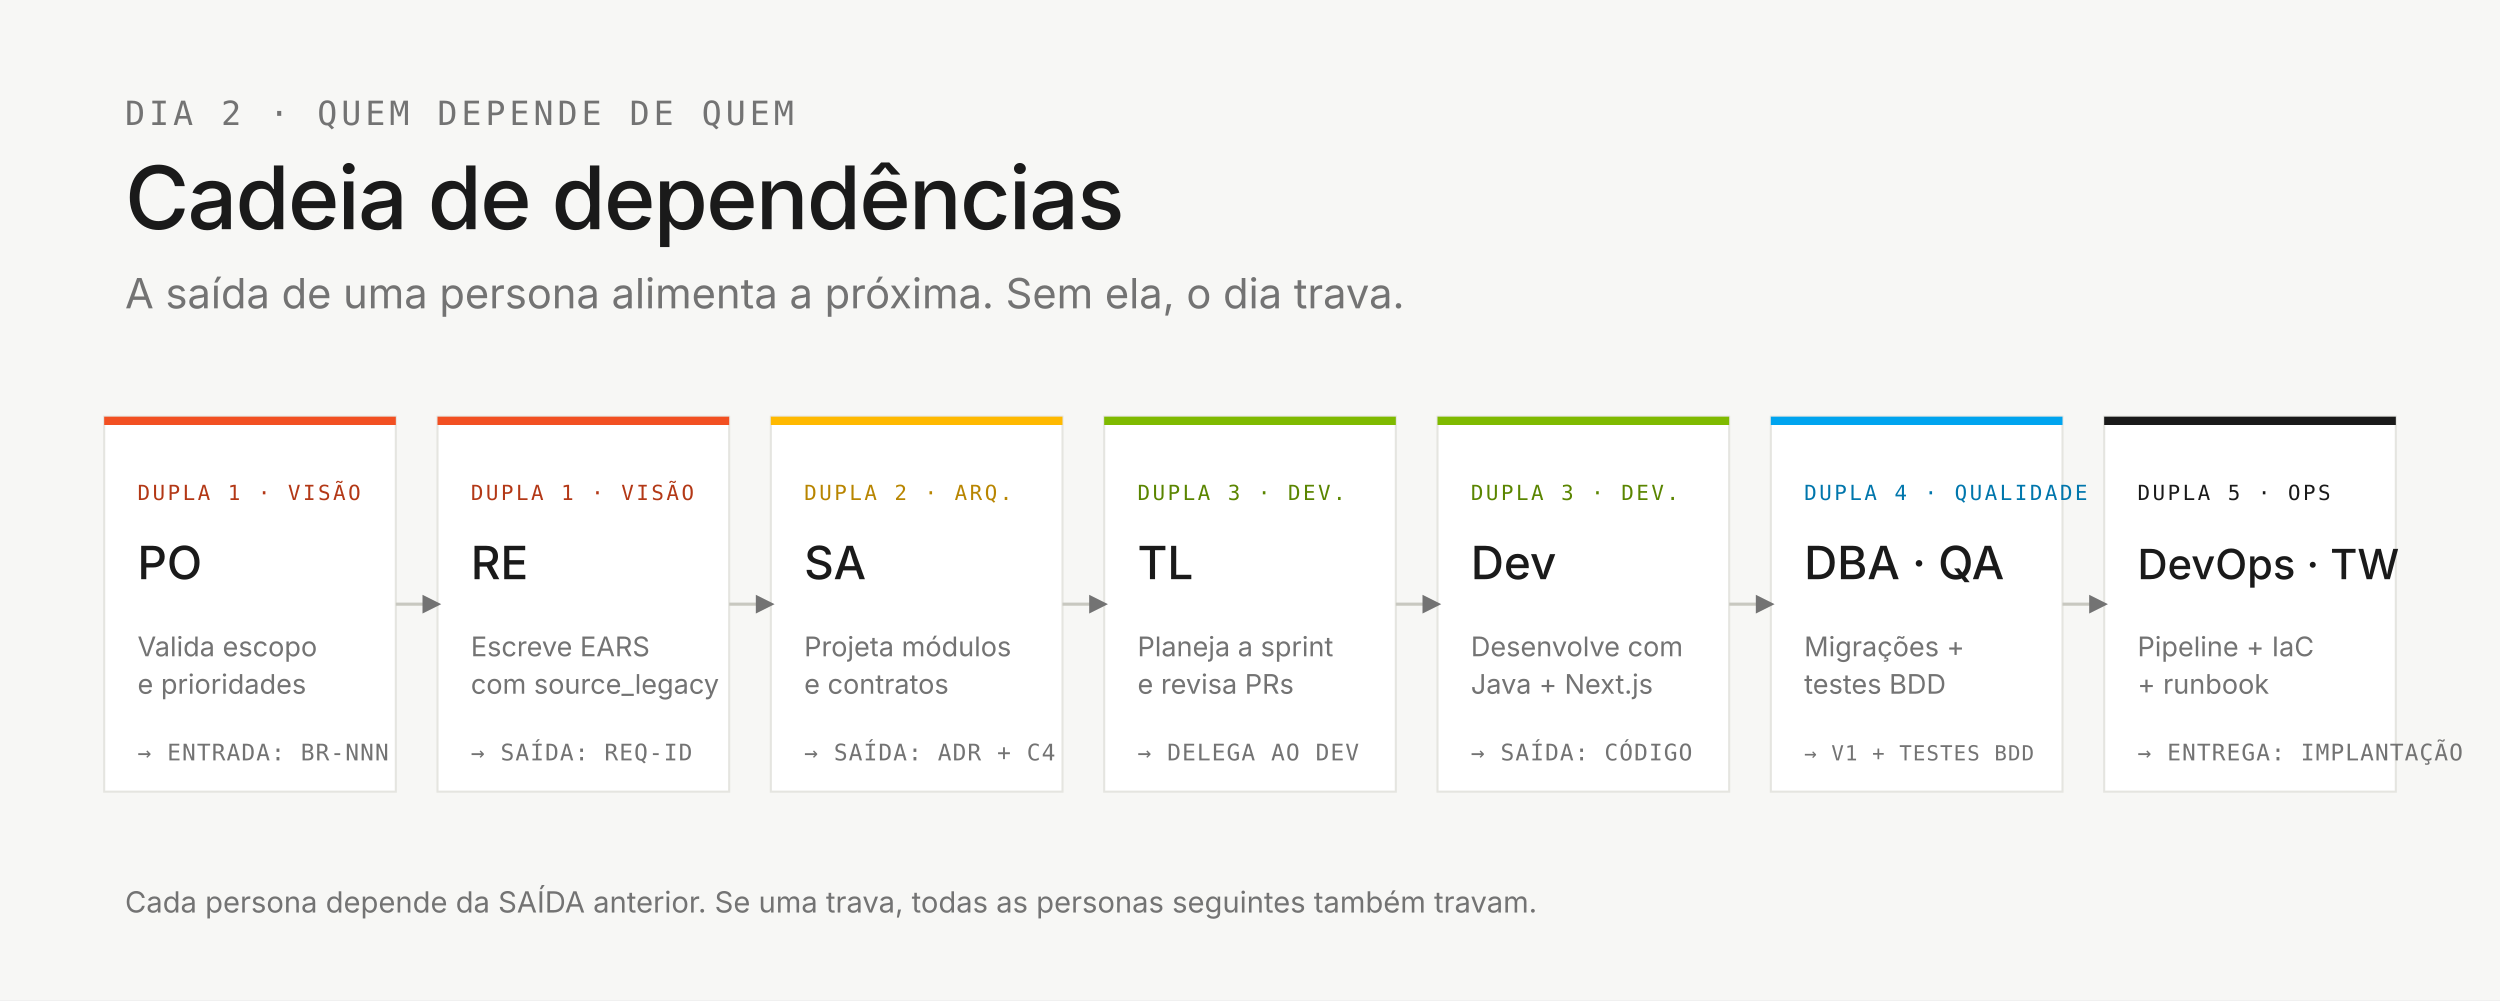
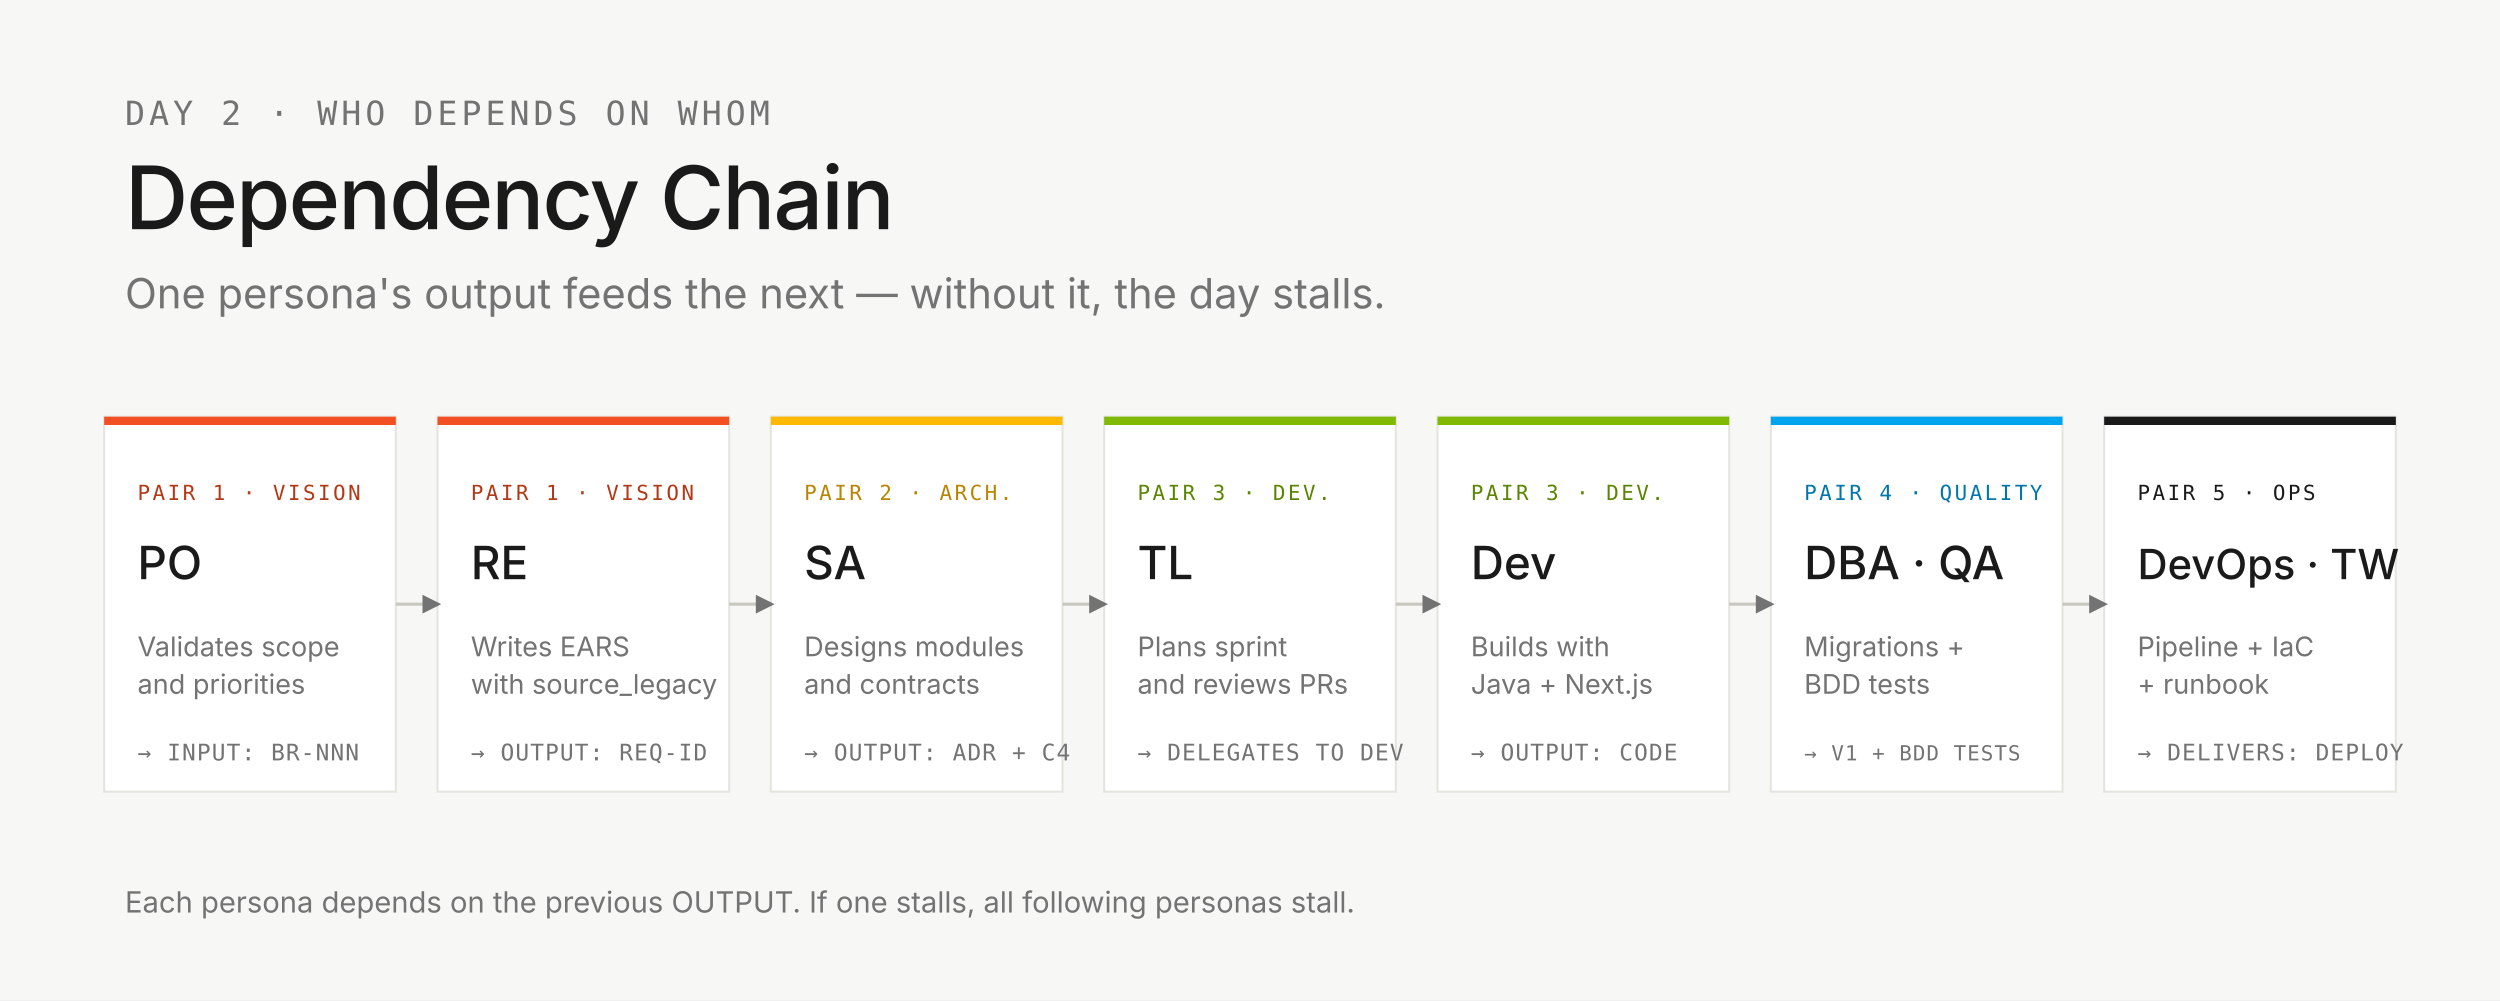
<svg xmlns="http://www.w3.org/2000/svg" viewBox="0 0 1200 480" font-family="Inter, system-ui, sans-serif">
  <rect width="1200" height="480" fill="#F7F7F5" />
-   <text x="60" y="60" fill="#737373" font-family="JetBrains Mono, monospace" font-size="16" font-weight="500" letter-spacing="1.9">DIA 2 · QUEM DEPENDE DE QUEM</text>
-   <text x="60" y="110" fill="#1A1A1A" font-size="42" font-weight="500" letter-spacing="-0.8">Cadeia de dependências</text>
-   <text x="60" y="148" fill="#737373" font-size="20">A saída de uma persona alimenta a próxima. Sem ela, o dia trava.</text>
+   <text x="60" y="60" fill="#737373" font-family="JetBrains Mono, monospace" font-size="16" font-weight="500" letter-spacing="1.9">DAY 2 · WHO DEPENDS ON WHOM</text>
+   <text x="60" y="110" fill="#1A1A1A" font-size="42" font-weight="500" letter-spacing="-0.8">Dependency Chain</text>
+   <text x="60" y="148" fill="#737373" font-size="20">One persona's output feeds the next — without it, the day stalls.</text>
  <g transform="translate(50, 200)">
    <rect width="140" height="180" fill="#FFFFFF" stroke="#E5E5E0" stroke-width="1" />
    <rect x="0" y="0" width="140" height="4" fill="#F25022" />
-     <text x="16" y="40" fill="#B33816" font-family="JetBrains Mono, monospace" font-size="10" font-weight="500" letter-spacing="1.2">DUPLA 1 · VISÃO</text>
+     <text x="16" y="40" fill="#B33816" font-family="JetBrains Mono, monospace" font-size="10" font-weight="500" letter-spacing="1.2">PAIR 1 · VISION</text>
    <text x="16" y="78" fill="#1A1A1A" font-size="22" font-weight="500">PO</text>
-     <text x="16" y="115" fill="#737373" font-size="13">Valida escopo</text>
-     <text x="16" y="133" fill="#737373" font-size="13">e prioridades</text>
-     <text x="16" y="165" fill="#737373" font-family="JetBrains Mono, monospace" font-size="11" letter-spacing="0.5">→ ENTRADA: BR-NNN</text>
+     <text x="16" y="115" fill="#737373" font-size="13">Validates scope</text>
+     <text x="16" y="133" fill="#737373" font-size="13">and priorities</text>
+     <text x="16" y="165" fill="#737373" font-family="JetBrains Mono, monospace" font-size="11" letter-spacing="0.5">→ INPUT: BR-NNN</text>
  </g>
  <g transform="translate(210, 200)">
    <rect width="140" height="180" fill="#FFFFFF" stroke="#E5E5E0" stroke-width="1" />
    <rect x="0" y="0" width="140" height="4" fill="#F25022" />
-     <text x="16" y="40" fill="#B33816" font-family="JetBrains Mono, monospace" font-size="10" font-weight="500" letter-spacing="1.2">DUPLA 1 · VISÃO</text>
+     <text x="16" y="40" fill="#B33816" font-family="JetBrains Mono, monospace" font-size="10" font-weight="500" letter-spacing="1.2">PAIR 1 · VISION</text>
    <text x="16" y="78" fill="#1A1A1A" font-size="22" font-weight="500">RE</text>
-     <text x="16" y="115" fill="#737373" font-size="13">Escreve EARS</text>
-     <text x="16" y="133" fill="#737373" font-size="13">com source_legacy</text>
-     <text x="16" y="165" fill="#737373" font-family="JetBrains Mono, monospace" font-size="11" letter-spacing="0.5">→ SAÍDA: REQ-ID</text>
+     <text x="16" y="115" fill="#737373" font-size="13">Writes EARS</text>
+     <text x="16" y="133" fill="#737373" font-size="13">with source_legacy</text>
+     <text x="16" y="165" fill="#737373" font-family="JetBrains Mono, monospace" font-size="11" letter-spacing="0.5">→ OUTPUT: REQ-ID</text>
  </g>
  <g transform="translate(370, 200)">
    <rect width="140" height="180" fill="#FFFFFF" stroke="#E5E5E0" stroke-width="1" />
    <rect x="0" y="0" width="140" height="4" fill="#FFB900" />
-     <text x="16" y="40" fill="#B88500" font-family="JetBrains Mono, monospace" font-size="10" font-weight="500" letter-spacing="1.2">DUPLA 2 · ARQ.</text>
+     <text x="16" y="40" fill="#B88500" font-family="JetBrains Mono, monospace" font-size="10" font-weight="500" letter-spacing="1.2">PAIR 2 · ARCH.</text>
    <text x="16" y="78" fill="#1A1A1A" font-size="22" font-weight="500">SA</text>
-     <text x="16" y="115" fill="#737373" font-size="13">Projeta módulos</text>
-     <text x="16" y="133" fill="#737373" font-size="13">e contratos</text>
-     <text x="16" y="165" fill="#737373" font-family="JetBrains Mono, monospace" font-size="11" letter-spacing="0.5">→ SAÍDA: ADR + C4</text>
+     <text x="16" y="115" fill="#737373" font-size="13">Designs modules</text>
+     <text x="16" y="133" fill="#737373" font-size="13">and contracts</text>
+     <text x="16" y="165" fill="#737373" font-family="JetBrains Mono, monospace" font-size="11" letter-spacing="0.5">→ OUTPUT: ADR + C4</text>
  </g>
  <g transform="translate(530, 200)">
    <rect width="140" height="180" fill="#FFFFFF" stroke="#E5E5E0" stroke-width="1" />
    <rect x="0" y="0" width="140" height="4" fill="#7FBA00" />
-     <text x="16" y="40" fill="#5A8500" font-family="JetBrains Mono, monospace" font-size="10" font-weight="500" letter-spacing="1.2">DUPLA 3 · DEV.</text>
+     <text x="16" y="40" fill="#5A8500" font-family="JetBrains Mono, monospace" font-size="10" font-weight="500" letter-spacing="1.2">PAIR 3 · DEV.</text>
    <text x="16" y="78" fill="#1A1A1A" font-size="22" font-weight="500">TL</text>
-     <text x="16" y="115" fill="#737373" font-size="13">Planeja a sprint</text>
-     <text x="16" y="133" fill="#737373" font-size="13">e revisa PRs</text>
-     <text x="16" y="165" fill="#737373" font-family="JetBrains Mono, monospace" font-size="11" letter-spacing="0.5">→ DELEGA AO DEV</text>
+     <text x="16" y="115" fill="#737373" font-size="13">Plans sprint</text>
+     <text x="16" y="133" fill="#737373" font-size="13">and reviews PRs</text>
+     <text x="16" y="165" fill="#737373" font-family="JetBrains Mono, monospace" font-size="11" letter-spacing="0.5">→ DELEGATES TO DEV</text>
  </g>
  <g transform="translate(690, 200)">
    <rect width="140" height="180" fill="#FFFFFF" stroke="#E5E5E0" stroke-width="1" />
    <rect x="0" y="0" width="140" height="4" fill="#7FBA00" />
-     <text x="16" y="40" fill="#5A8500" font-family="JetBrains Mono, monospace" font-size="10" font-weight="500" letter-spacing="1.2">DUPLA 3 · DEV.</text>
+     <text x="16" y="40" fill="#5A8500" font-family="JetBrains Mono, monospace" font-size="10" font-weight="500" letter-spacing="1.2">PAIR 3 · DEV.</text>
    <text x="16" y="78" fill="#1A1A1A" font-size="22" font-weight="500">Dev</text>
-     <text x="16" y="115" fill="#737373" font-size="13">Desenvolve com</text>
+     <text x="16" y="115" fill="#737373" font-size="13">Builds with</text>
    <text x="16" y="133" fill="#737373" font-size="13">Java + Next.js</text>
-     <text x="16" y="165" fill="#737373" font-family="JetBrains Mono, monospace" font-size="11" letter-spacing="0.5">→ SAÍDA: CÓDIGO</text>
+     <text x="16" y="165" fill="#737373" font-family="JetBrains Mono, monospace" font-size="11" letter-spacing="0.5">→ OUTPUT: CODE</text>
  </g>
  <g transform="translate(850, 200)">
    <rect width="140" height="180" fill="#FFFFFF" stroke="#E5E5E0" stroke-width="1" />
    <rect x="0" y="0" width="140" height="4" fill="#00A4EF" />
-     <text x="16" y="40" fill="#0076AC" font-family="JetBrains Mono, monospace" font-size="10" font-weight="500" letter-spacing="1.2">DUPLA 4 · QUALIDADE</text>
+     <text x="16" y="40" fill="#0076AC" font-family="JetBrains Mono, monospace" font-size="10" font-weight="500" letter-spacing="1.2">PAIR 4 · QUALITY</text>
    <text x="16" y="78" fill="#1A1A1A" font-size="22" font-weight="500">DBA · QA</text>
-     <text x="16" y="115" fill="#737373" font-size="13">Migrações +</text>
-     <text x="16" y="133" fill="#737373" font-size="13">testes BDD</text>
-     <text x="16" y="165" fill="#737373" font-family="JetBrains Mono, monospace" font-size="10" letter-spacing="0.5">→ V1 + TESTES BDD</text>
+     <text x="16" y="115" fill="#737373" font-size="13">Migrations +</text>
+     <text x="16" y="133" fill="#737373" font-size="13">BDD tests</text>
+     <text x="16" y="165" fill="#737373" font-family="JetBrains Mono, monospace" font-size="10" letter-spacing="0.5">→ V1 + BDD TESTS</text>
  </g>
  <g transform="translate(1010, 200)">
    <rect width="140" height="180" fill="#FFFFFF" stroke="#E5E5E0" stroke-width="1" />
    <rect x="0" y="0" width="140" height="4" fill="#1A1A1A" />
-     <text x="16" y="40" fill="#1A1A1A" font-family="JetBrains Mono, monospace" font-size="10" font-weight="500" letter-spacing="1.2">DUPLA 5 · OPS</text>
+     <text x="16" y="40" fill="#1A1A1A" font-family="JetBrains Mono, monospace" font-size="10" font-weight="500" letter-spacing="1.2">PAIR 5 · OPS</text>
    <text x="16" y="78" fill="#1A1A1A" font-size="20" font-weight="500">DevOps · TW</text>
    <text x="16" y="115" fill="#737373" font-size="13">Pipeline + IaC</text>
    <text x="16" y="133" fill="#737373" font-size="13">+ runbook</text>
-     <text x="16" y="165" fill="#737373" font-family="JetBrains Mono, monospace" font-size="11" letter-spacing="0.5">→ ENTREGA: IMPLANTAÇÃO</text>
+     <text x="16" y="165" fill="#737373" font-family="JetBrains Mono, monospace" font-size="11" letter-spacing="0.5">→ DELIVERS: DEPLOY</text>
  </g>
  <g fill="none" stroke="#C8C8C0" stroke-width="1.5">
    <line x1="190" y1="290" x2="210" y2="290" marker-end="url(#arr)" />
    <line x1="350" y1="290" x2="370" y2="290" marker-end="url(#arr)" />
    <line x1="510" y1="290" x2="530" y2="290" marker-end="url(#arr)" />
    <line x1="670" y1="290" x2="690" y2="290" marker-end="url(#arr)" />
    <line x1="830" y1="290" x2="850" y2="290" marker-end="url(#arr)" />
    <line x1="990" y1="290" x2="1010" y2="290" marker-end="url(#arr)" />
  </g>
  <defs>
    <marker id="arr" viewBox="0 0 10 10" refX="8" refY="5" markerWidth="6" markerHeight="6" orient="auto">
      <path d="M0,0 L10,5 L0,10 z" fill="#737373" />
    </marker>
  </defs>
-   <text x="60" y="438" fill="#737373" font-size="14">Cada persona depende da SAÍDA anterior. Se uma trava, todas as personas seguintes também travam.</text>
+   <text x="60" y="438" fill="#737373" font-size="14">Each persona depends on the previous OUTPUT. If one stalls, all following personas stall.</text>
</svg>
